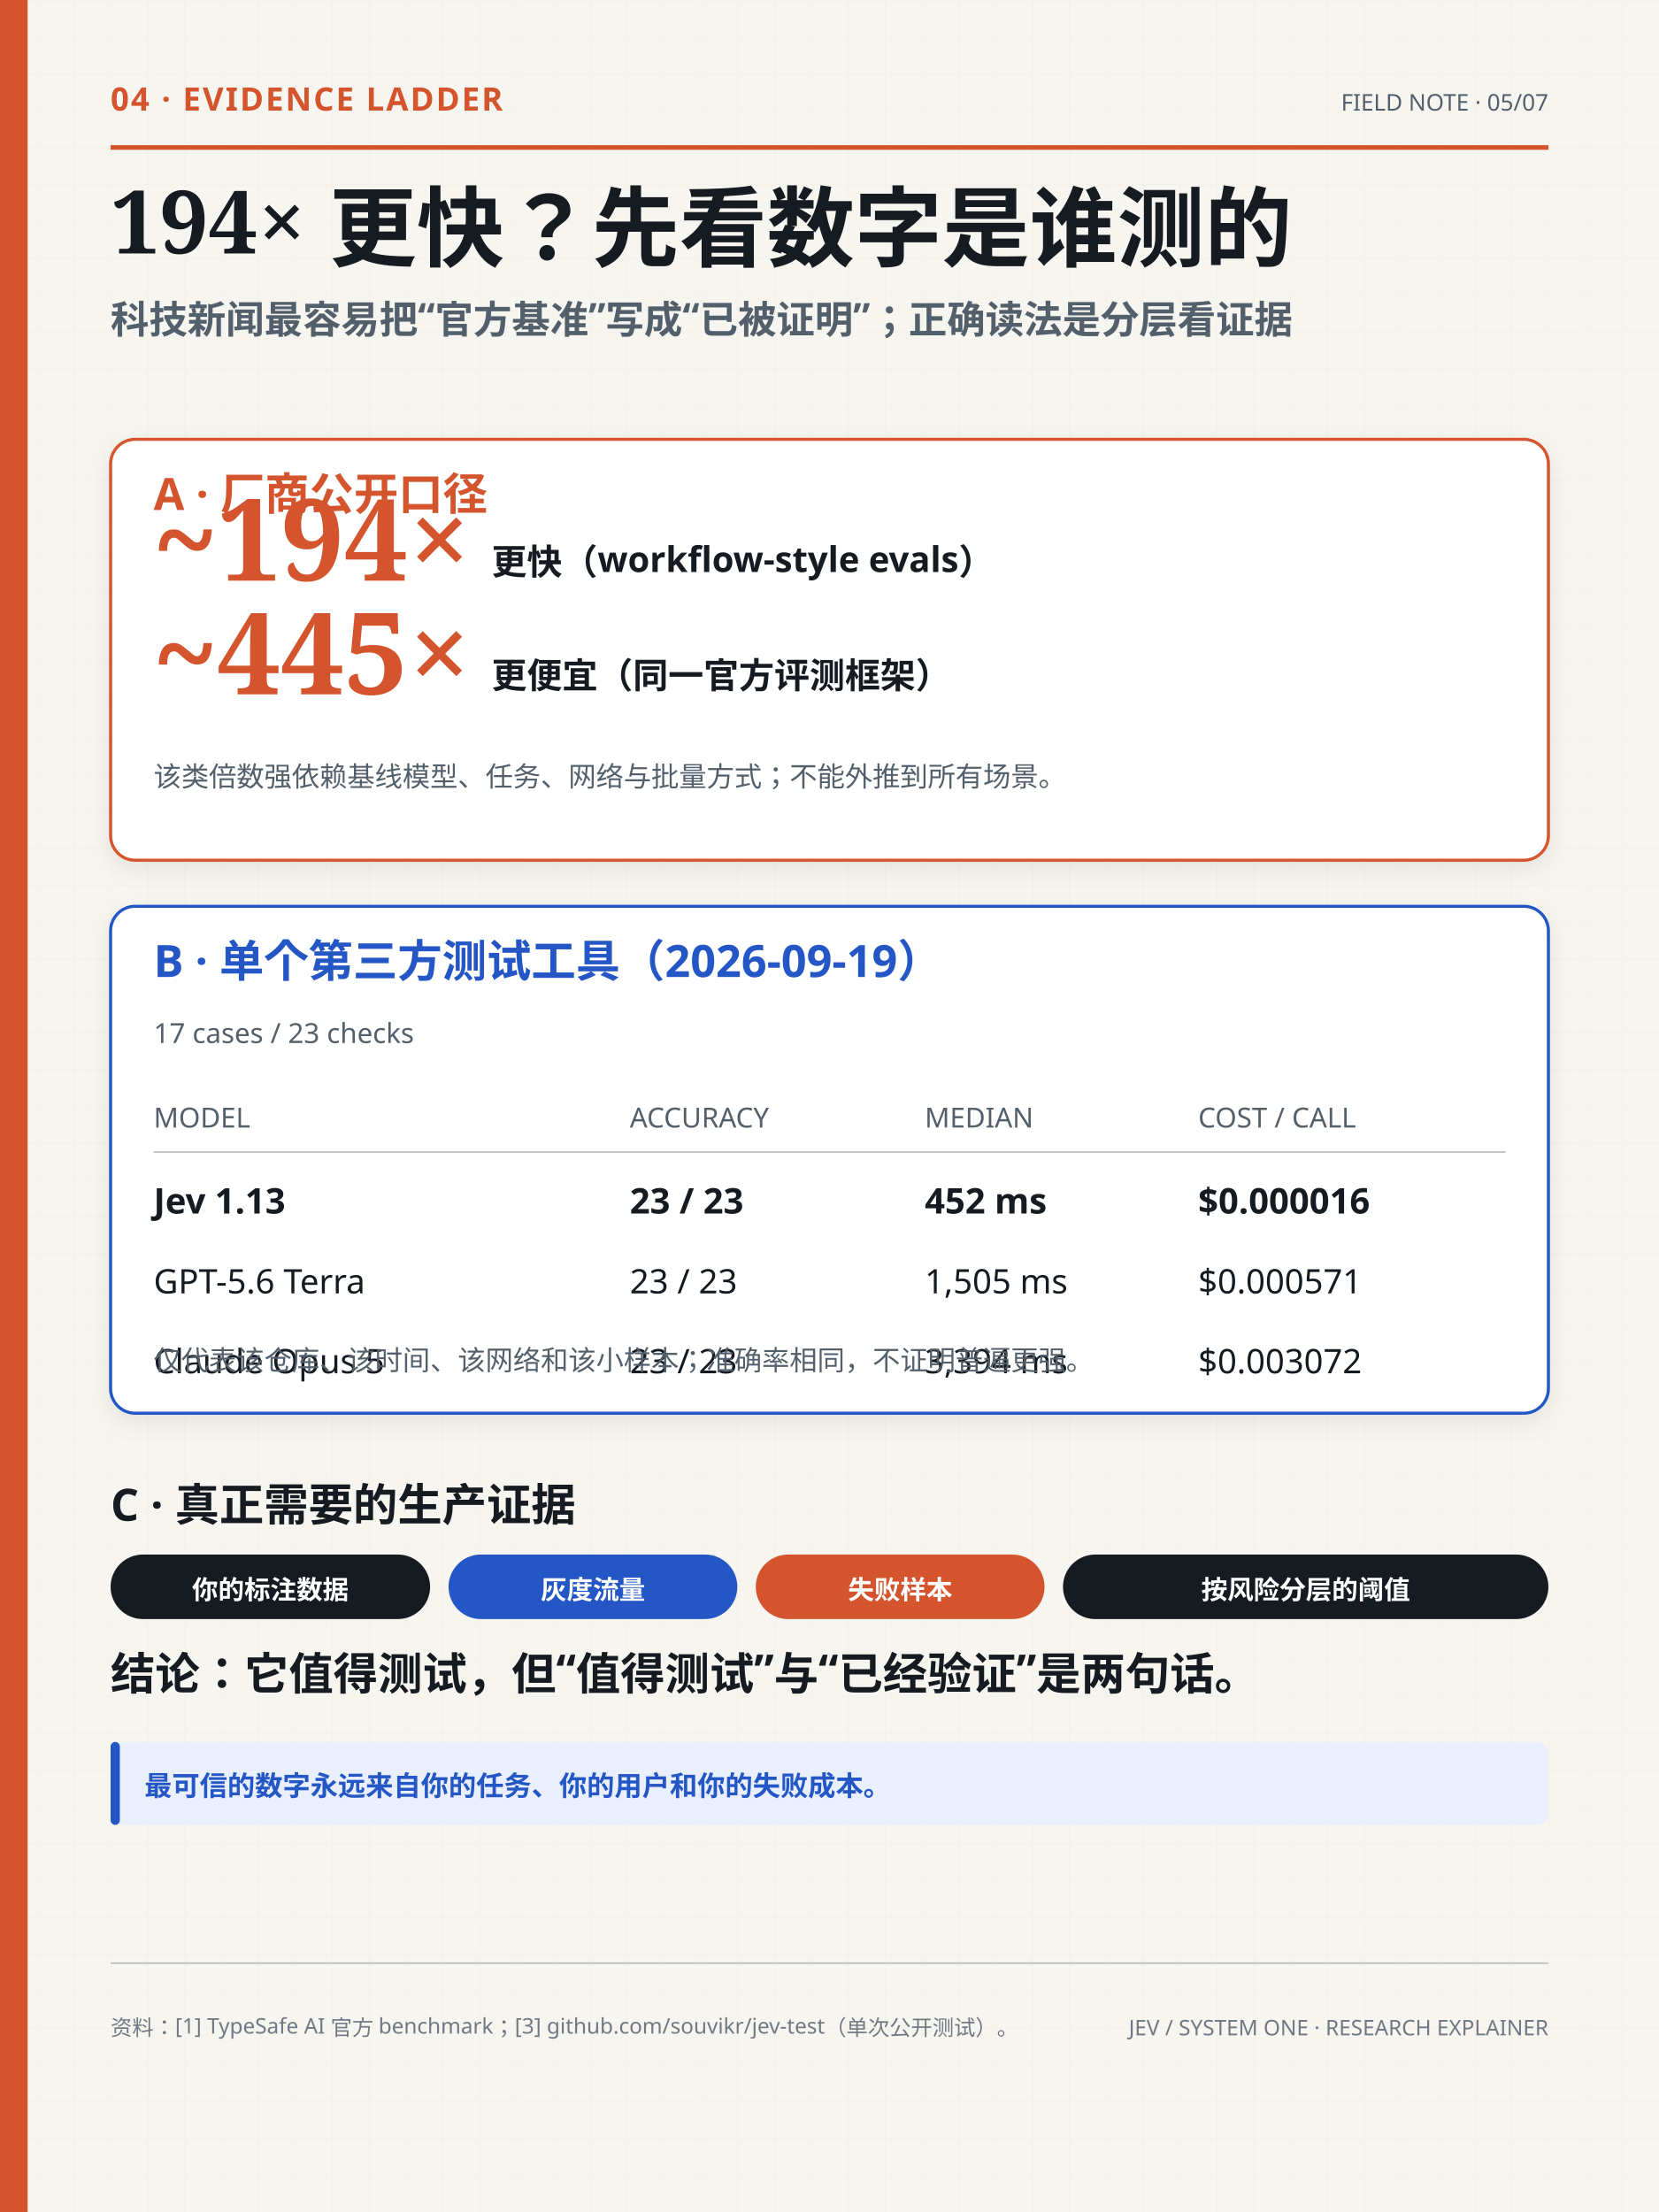
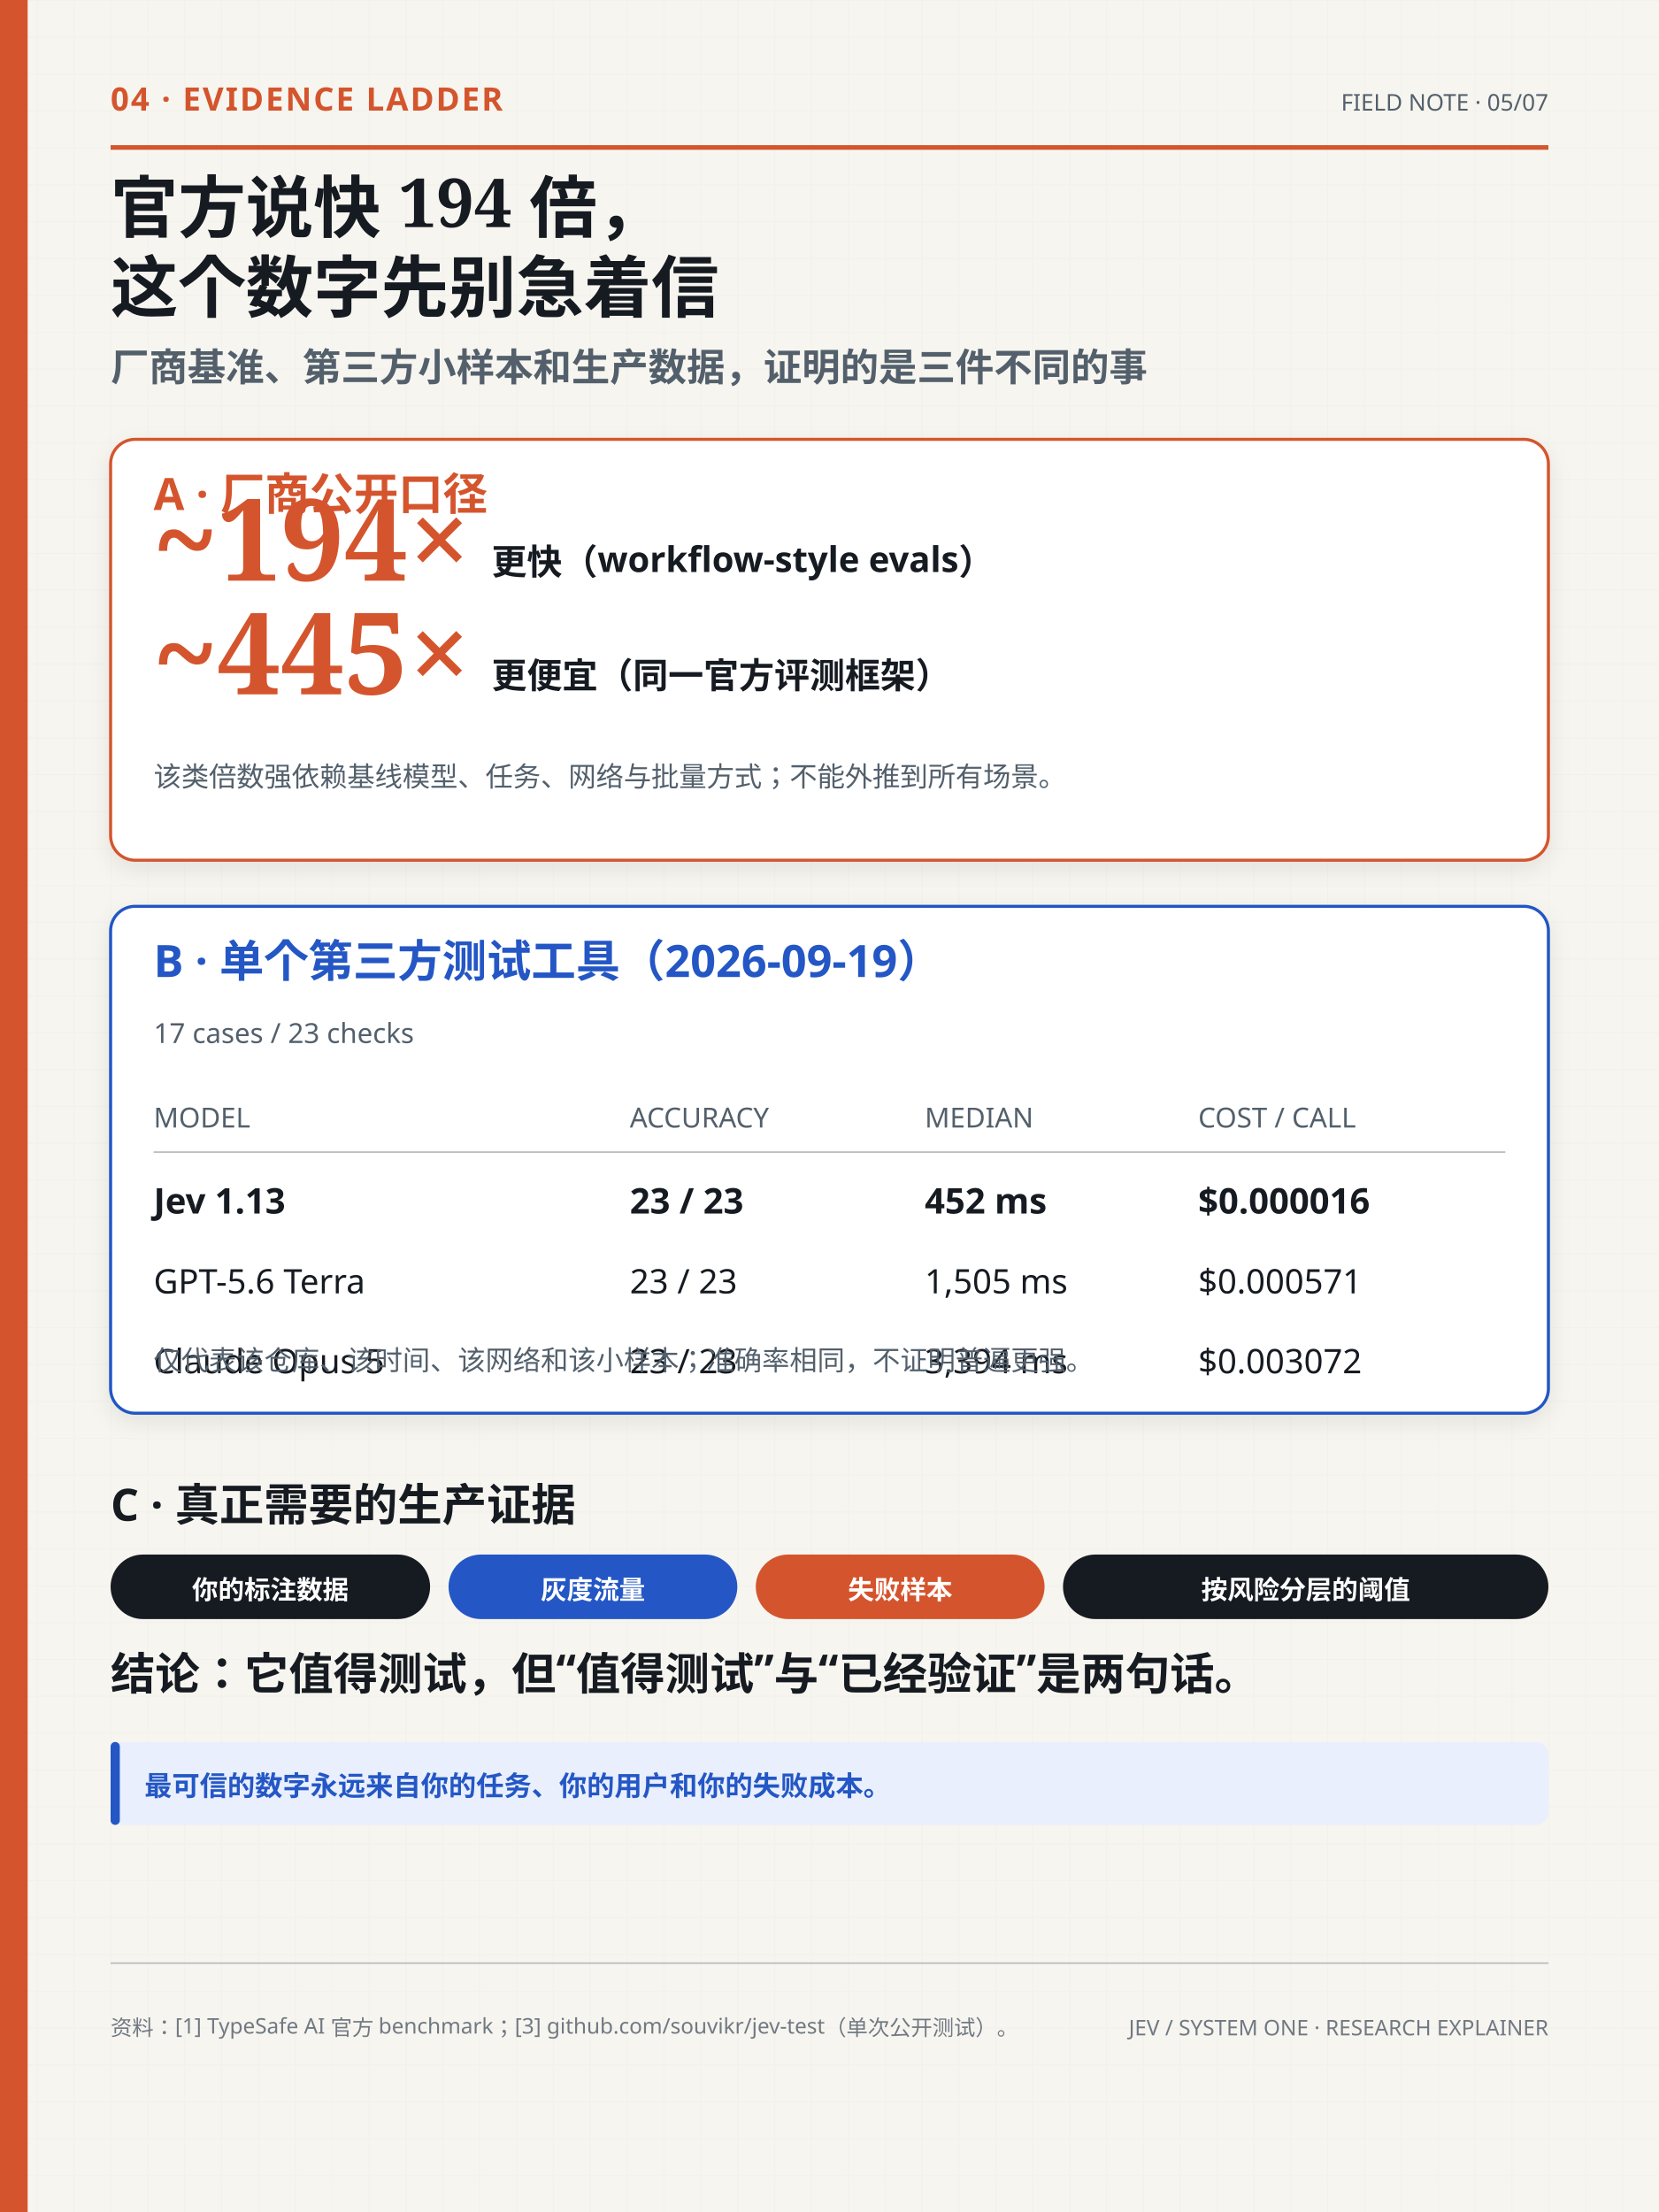
<svg xmlns="http://www.w3.org/2000/svg" width="1080" height="1440" viewBox="0 0 1080 1440">
  <defs>
    <pattern id="paper-grid" width="24" height="24" patternUnits="userSpaceOnUse">
      <path d="M24 0H0V24" fill="none" stroke="#1f2937" stroke-opacity=".025" />
    </pattern>
    <filter id="soft-shadow" x="-20%" y="-20%" width="140%" height="140%">
      <feDropShadow dx="0" dy="5" stdDeviation="7" flood-color="#111827" flood-opacity=".08" />
    </filter>
    <style>
      .sans{font-family:"Microsoft YaHei","Noto Sans SC",Arial,sans-serif;fill:#161b22}
      .serif{font-family:"SimSun","Noto Serif SC",serif;fill:#161b22}
      .mono{font-family:Consolas,"SFMono-Regular",monospace}
      .section{font-family:"Microsoft YaHei","Noto Sans SC",sans-serif;font-size:21px;font-weight:800;letter-spacing:1.2px;fill:#d4552d}
      .headline{font-family:"SimSun","Noto Serif SC",serif;font-size:57px;font-weight:900;fill:#161b22}
+       .headlineSplit{font-family:"SimSun","Noto Serif SC",serif;font-size:44px;font-weight:900;fill:#161b22}
      .deck{font-family:"Microsoft YaHei","Noto Sans SC",sans-serif;font-size:25px;font-weight:600;fill:#53606c}
      .h2{font-family:"Microsoft YaHei","Noto Sans SC",sans-serif;font-size:29px;font-weight:900;fill:#161b22}
      .h3{font-family:"Microsoft YaHei","Noto Sans SC",sans-serif;font-size:23px;font-weight:800;fill:#161b22}
      .body{font-family:"Microsoft YaHei","Noto Sans SC",sans-serif;font-size:22px;fill:#161b22}
      .small{font-family:"Microsoft YaHei","Noto Sans SC",sans-serif;font-size:18px;fill:#53606c}
      .tiny{font-family:"Microsoft YaHei","Noto Sans SC",sans-serif;font-size:15px;fill:#53606c}
      .source{font-family:"Microsoft YaHei","Noto Sans SC",sans-serif;font-size:14px;fill:#707983}
      .pill{font-family:"Microsoft YaHei","Noto Sans SC",sans-serif;font-size:17px;font-weight:800}
      .note{font-family:"Microsoft YaHei","Noto Sans SC",sans-serif;font-size:18px;font-weight:700}
    </style>
  </defs>
  <rect width="1080" height="1440" fill="#f7f5ef" />
  <rect width="1080" height="1440" fill="url(#paper-grid)" />
  <rect x="0" y="0" width="18" height="1440" fill="#d4552d" />
  <text x="72" y="72" class="section">04 · EVIDENCE LADDER</text>
  <text x="1008" y="72" class="tiny" text-anchor="end">FIELD NOTE  ·  05/07</text>
  <path d="M72 96H1008" stroke="#d4552d" stroke-width="3" />
-   <text x="72" y="165" class="headline">194× 更快？先看数字是谁测的</text>
-   <text x="72" y="217" class="deck">科技新闻最容易把“官方基准”写成“已被证明”；正确读法是分层看证据</text>
+   <text x="72" y="151" class="headlineSplit">官方说快 194 倍，</text>
+   <text x="72" y="203" class="headlineSplit">这个数字先别急着信</text>
+   <text x="72" y="248" class="deck">厂商基准、第三方小样本和生产数据，证明的是三件不同的事</text>
  <path d="M72 1278H1008" stroke="#b7bcc2" stroke-width="1" />
  <text x="1008" y="1325" class="source" text-anchor="end">JEV / SYSTEM ONE · RESEARCH EXPLAINER</text>
  <g transform="translate(72 286)">
    <rect width="936" height="274" rx="16" fill="#ffffff" stroke="#d4552d" stroke-width="2" filter="url(#soft-shadow)" />
    <text x="28" y="46" class="h2" style="fill:#d4552d">A · 厂商公开口径</text>
    <text x="28" y="92" class="serif" font-size="74" font-weight="900" style="fill:#d4552d">~194×</text>
    <text x="248" y="88" class="h3">更快（workflow-style evals）</text>
    <text x="28" y="166" class="serif" font-size="74" font-weight="900" style="fill:#d4552d">~445×</text>
    <text x="248" y="162" class="h3">更便宜（同一官方评测框架）</text>
    <text x="28" y="226" class="small">该类倍数强依赖基线模型、任务、网络与批量方式；不能外推到所有场景。</text>
  </g>
  <g transform="translate(72 590)">
    <rect width="936" height="330" rx="16" fill="#ffffff" stroke="#2457c5" stroke-width="2" filter="url(#soft-shadow)" />
    <text x="28" y="46" class="h2" style="fill:#2457c5">B · 单个第三方测试工具（2026-09-19）</text>
    <text x="28" y="89" class="small">17 cases / 23 checks</text>
    <g transform="translate(28 122)">
      <text x="0" y="22" class="small">MODEL</text>
      <text x="310" y="22" class="small">ACCURACY</text>
      <text x="502" y="22" class="small">MEDIAN</text>
      <text x="680" y="22" class="small">COST / CALL</text>
      <path d="M0 38H880" stroke="#b7bcc2" stroke-width="1" />
      <text x="0" y="78" class="h3">Jev 1.13</text>
      <text x="310" y="78" class="h3">23 / 23</text>
      <text x="502" y="78" class="h3">452 ms</text>
      <text x="680" y="78" class="h3">$0.000016</text>
      <text x="0" y="130" class="body">GPT-5.6 Terra</text>
      <text x="310" y="130" class="body">23 / 23</text>
      <text x="502" y="130" class="body">1,505 ms</text>
      <text x="680" y="130" class="body">$0.000571</text>
      <text x="0" y="182" class="body">Claude Opus 5</text>
      <text x="310" y="182" class="body">23 / 23</text>
      <text x="502" y="182" class="body">3,394 ms</text>
      <text x="680" y="182" class="body">$0.003072</text>
    </g>
    <text x="28" y="302" class="small">仅代表该仓库、该时间、该网络和该小样本；准确率相同，不证明普遍更强。</text>
  </g>
  <g transform="translate(72 956)">
    <text x="0" y="34" class="h2">C · 真正需要的生产证据</text>
    <rect x="0" y="56" width="208" height="42" rx="21" fill="#161b22" />
    <text x="104" y="85" class="pill" style="fill:#ffffff" text-anchor="middle">你的标注数据</text>
    <rect x="220" y="56" width="188" height="42" rx="21" fill="#2457c5" />
    <text x="314" y="85" class="pill" style="fill:#ffffff" text-anchor="middle">灰度流量</text>
    <rect x="420" y="56" width="188" height="42" rx="21" fill="#d4552d" />
    <text x="514" y="85" class="pill" style="fill:#ffffff" text-anchor="middle">失败样本</text>
    <rect x="620" y="56" width="316" height="42" rx="21" fill="#161b22" />
    <text x="778" y="85" class="pill" style="fill:#ffffff" text-anchor="middle">按风险分层的阈值</text>
    <text x="0" y="144" class="h2">结论：它值得测试，但“值得测试”与“已经验证”是两句话。</text>
    <rect x="0" y="178" width="936" height="54" rx="8" fill="#e9effc" />
    <rect x="0" y="178" width="6" height="54" rx="3" fill="#2457c5" />
    <text x="22" y="213" class="note" style="fill:#2457c5">最可信的数字永远来自你的任务、你的用户和你的失败成本。</text>
  </g>
  <text x="72" y="1325" class="source">资料：[1] TypeSafe AI 官方 benchmark；[3] github.com/souvikr/jev-test（单次公开测试）。</text>
</svg>
